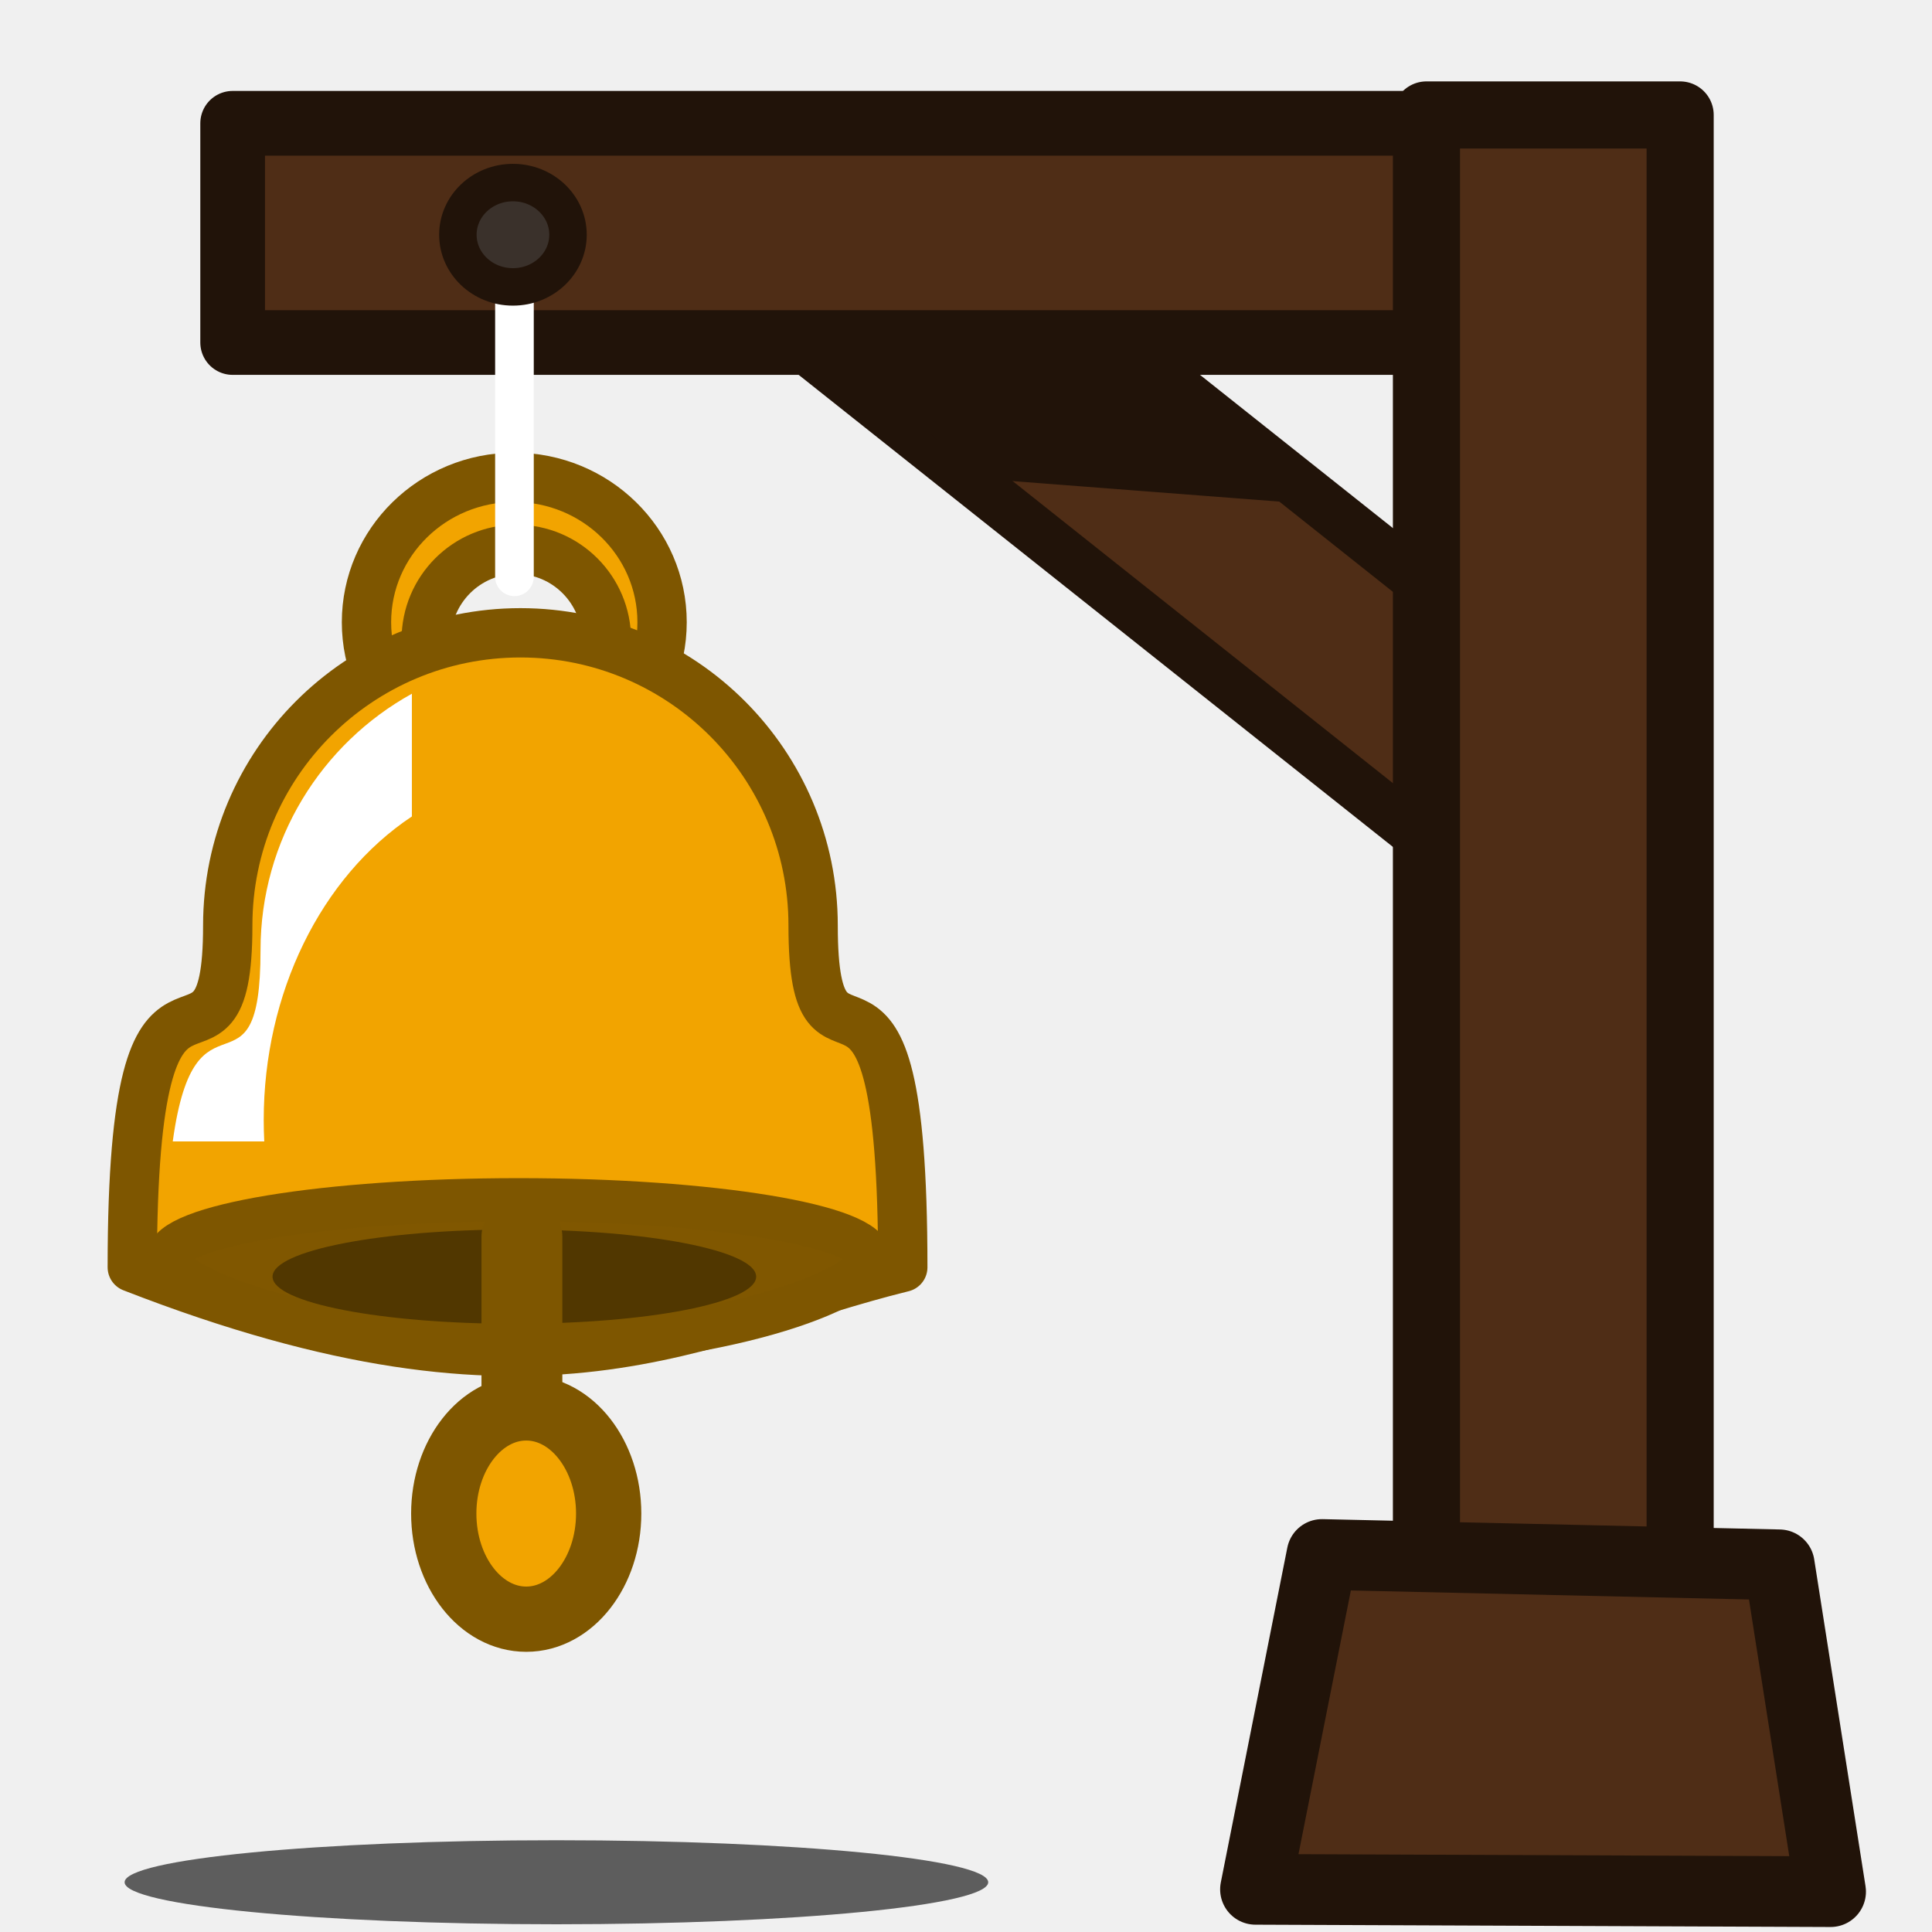
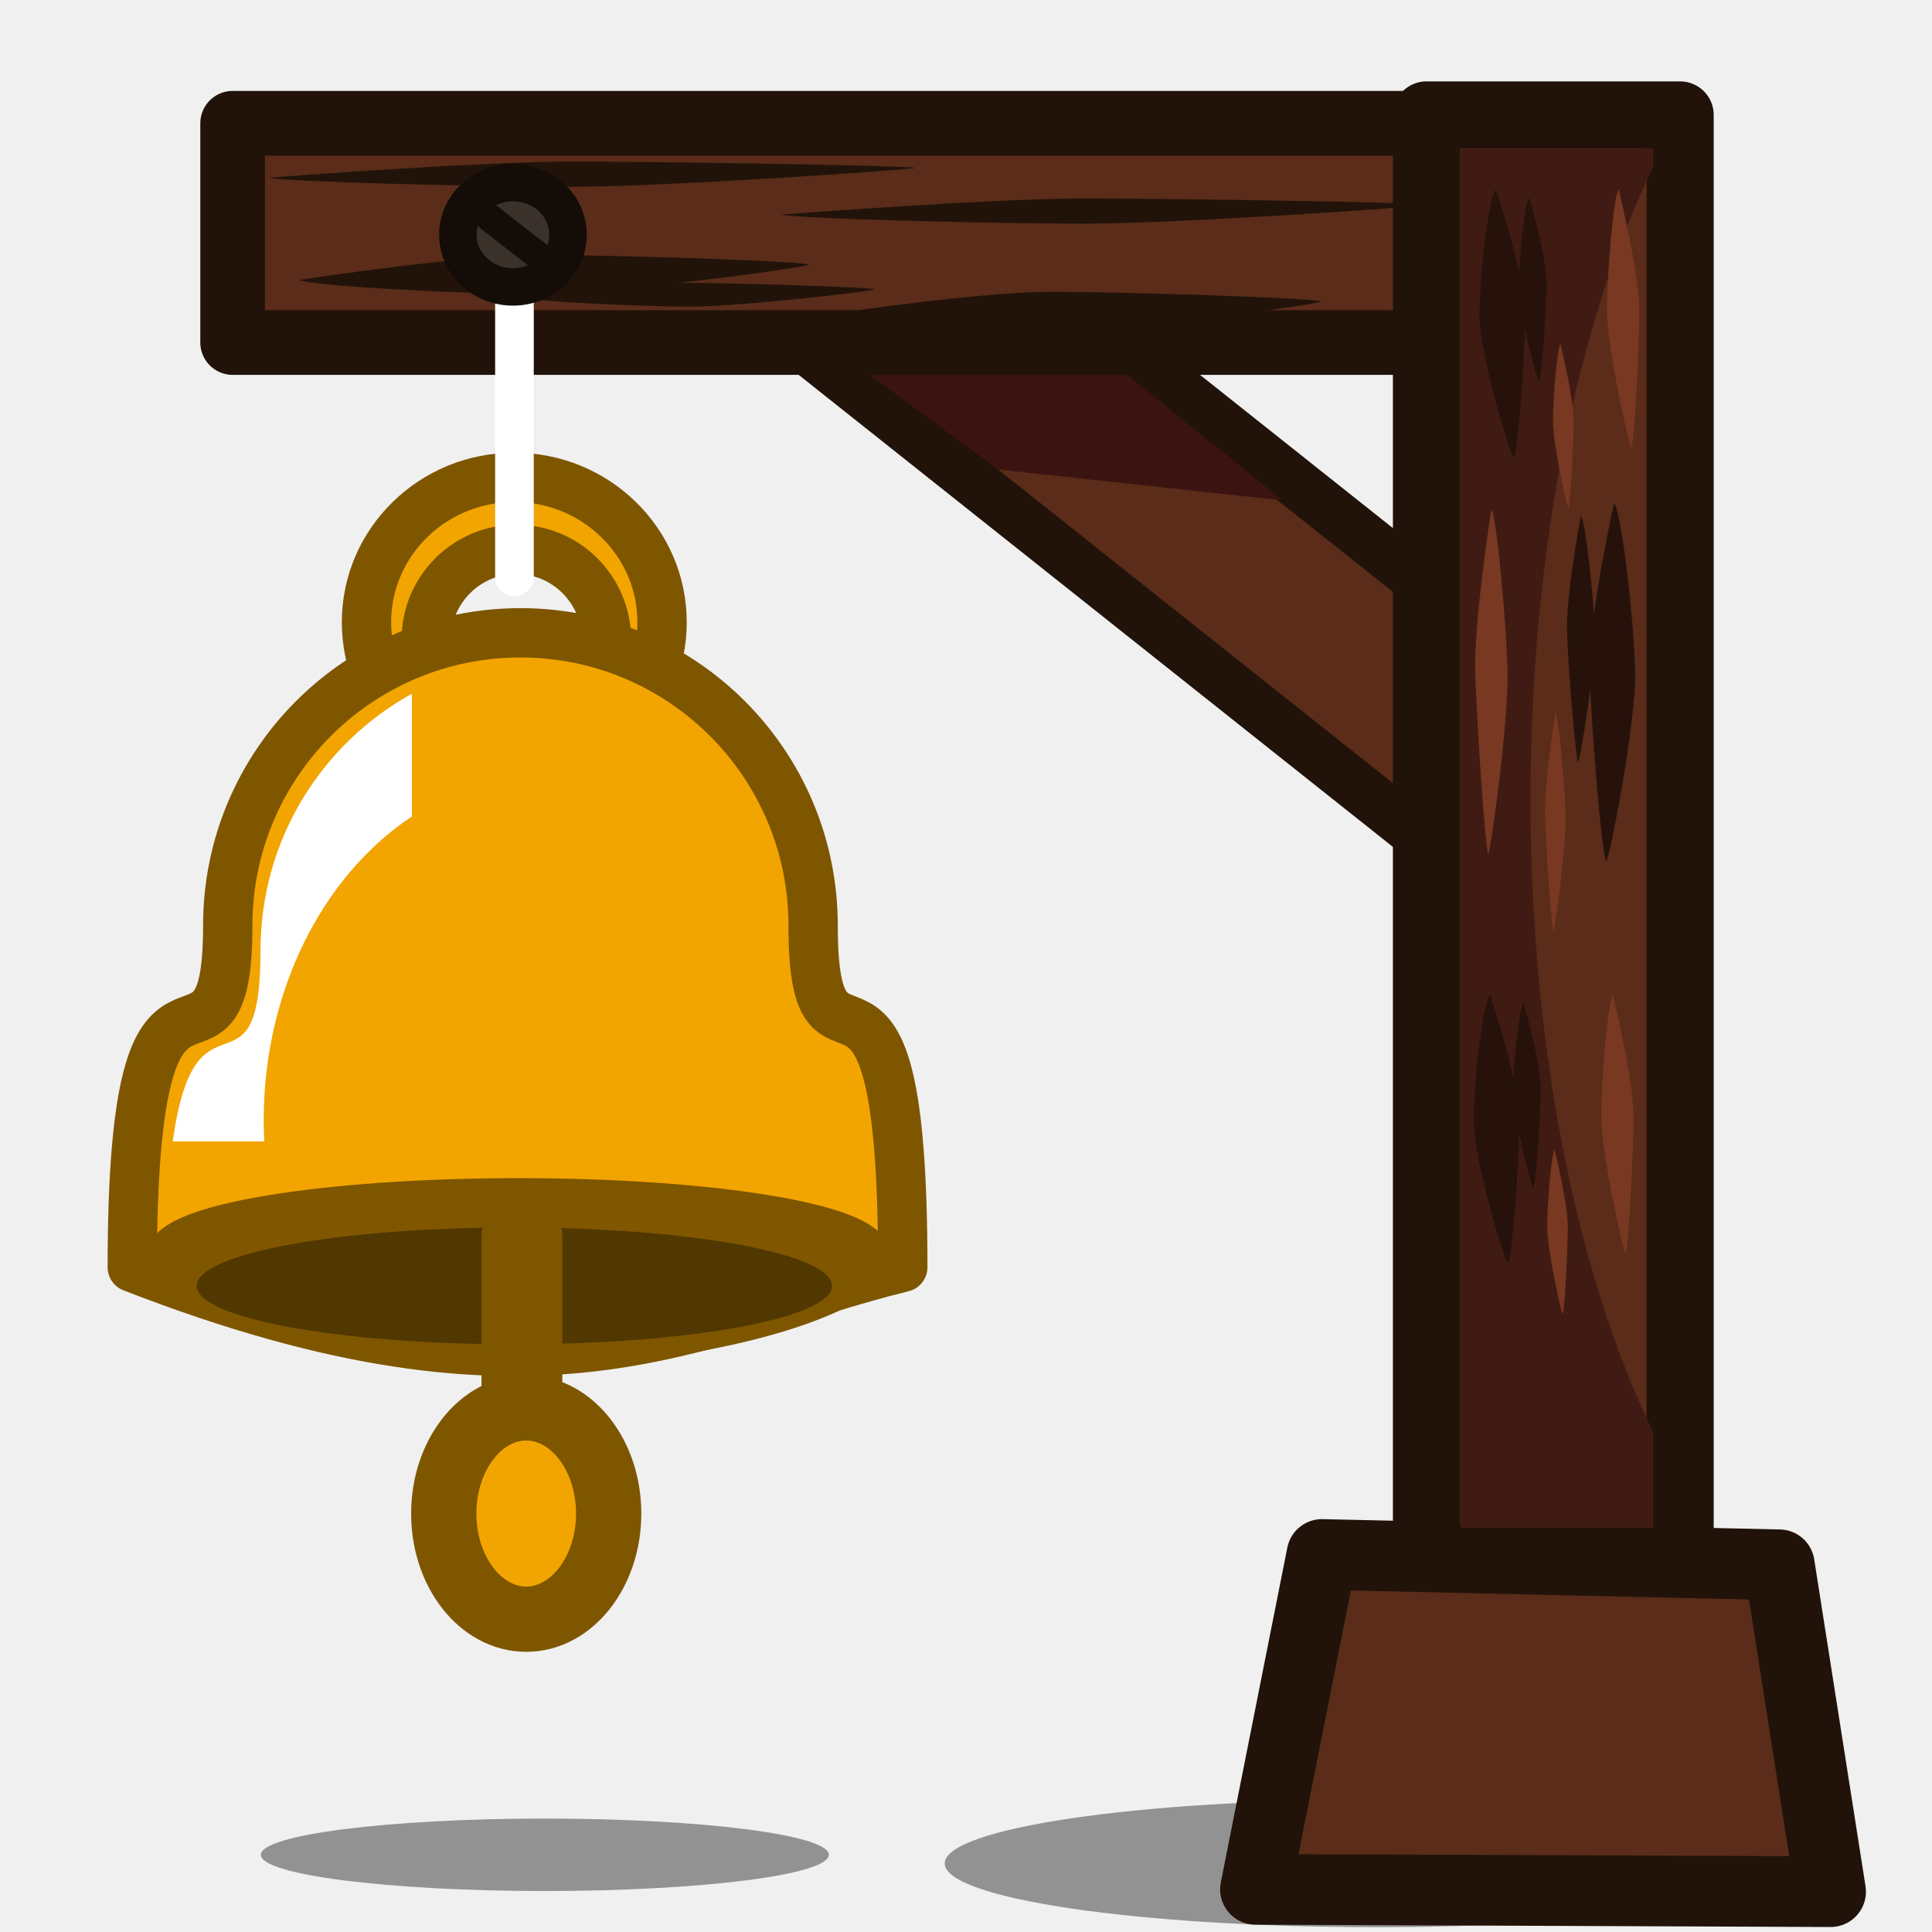
<svg xmlns="http://www.w3.org/2000/svg" width="377.953" height="377.953" viewBox="0 0 100 100" version="1.1" id="svg1" xml:space="preserve">
-   <defs id="defs1" />
+   <defs id="defs1">
+     <linearGradient id="linearGradient13895">
+       <stop style="stop-color:#000000;stop-opacity:1;" offset="0" id="stop13893" />
+     </linearGradient>
+     <filter style="color-interpolation-filters:sRGB;" id="filter14269" x="-0.312" y="-0.296" width="1.623" height="1.592">
+       <feGaussianBlur stdDeviation="0.205" result="blur" id="feGaussianBlur14263" />
+       <feComposite in="SourceGraphic" in2="blur" operator="in" result="composite1" id="feComposite14265" />
+       <feComposite in="composite1" in2="composite1" operator="in" result="composite2" id="feComposite14267" />
+     </filter>
+     <filter style="color-interpolation-filters:sRGB;" id="filter14269-5" x="-0.312" y="-0.296" width="1.623" height="1.592">
+       <feGaussianBlur stdDeviation="0.205" result="blur" id="feGaussianBlur14263-6" />
+       <feComposite in="SourceGraphic" in2="blur" operator="in" result="composite1" id="feComposite14265-2" />
+       <feComposite in="composite1" in2="composite1" operator="in" result="composite2" id="feComposite14267-9" />
+     </filter>
+   </defs>
  <g id="layer1">
-     <rect style="fill:#4f2d16;fill-opacity:1;stroke:#211309;stroke-width:2.584;stroke-linecap:round;stroke-linejoin:round;stroke-opacity:1;stroke-dasharray:none" id="rect7" width="50.037" height="10.337" x="40.216" y="-22.149" transform="rotate(38.46222)" />
-     <path id="rect15" style="fill:#211309;stroke:#211309;stroke-width:1.339;stroke-linecap:round;stroke-linejoin:round" transform="matrix(0.8014569,0.5980525,-0.6457048,0.7635872,0,0)" d="m 50.473,-20.582 17.742,0.447 -15.415,10.17 -9.779,-1.405 z" />
+     <ellipse style="fill:#000000;fill-opacity:0.394;stroke:none;stroke-width:3.145;stroke-linecap:round;stroke-linejoin:round;stroke-dasharray:none;stroke-opacity:1" id="ellipse1" cx="71.25" cy="96.45" rx="22.35" ry="3.3" />
+     <rect style="fill:#5a2c19;fill-opacity:1;stroke:#211309;stroke-width:2.584;stroke-linecap:round;stroke-linejoin:round;stroke-opacity:1;stroke-dasharray:none" id="rect7" width="50.037" height="10.337" x="40.216" y="-22.149" transform="rotate(38.46222)" />
+     <path id="rect15" style="fill:#3b1411;fill-opacity:1;stroke:none;stroke-width:1.339;stroke-linecap:round;stroke-linejoin:round" transform="matrix(0.8014569,0.5980525,-0.6457048,0.7635872,0,0)" d="m 49.637,-19.649 17.914,0.66 -12.294,7.542 -12.235,0.076 z" />
    <path id="path7" style="fill:#f2a400;fill-opacity:1;stroke:#7e5600;stroke-width:2.553;stroke-linecap:round;stroke-linejoin:round;stroke-opacity:1;stroke-dasharray:none" d="m 26.619,24.707 a 7.65,7.5 0 0 0 -7.65,7.5 7.65,7.5 0 0 0 7.65,7.5 7.65,7.5 0 0 0 7.65,-7.5 7.65,7.5 0 0 0 -7.65,-7.5 z m 0.106,3.728 a 4.664,4.674 0 0 1 4.664,4.673 4.664,4.674 0 0 1 -4.664,4.674 4.664,4.674 0 0 1 -4.664,-4.674 4.664,4.674 0 0 1 4.664,-4.673 z" />
-     <rect style="fill:#4f2d16;fill-opacity:1;stroke:#211309;stroke-width:3.348;stroke-linecap:round;stroke-linejoin:round;stroke-dasharray:none;stroke-opacity:1" id="rect6" width="69.047" height="11.348" x="12.042" y="6.381" />
-     <rect style="fill:#4f2d16;stroke:#211309;stroke-width:3.474;stroke-linecap:round;stroke-linejoin:round;stroke-opacity:1;fill-opacity:1;stroke-dasharray:none" id="rect5" width="13.131" height="83.983" x="73.833" y="5.95" />
-     <path id="path4" style="fill:#4f2d16;fill-opacity:1;stroke:#211309;stroke-width:3.658;stroke-linecap:round;stroke-linejoin:round;stroke-dasharray:none;stroke-opacity:1" d="m 68.426,80.459 23.67,0.535 2.656,16.918 -29.769,-0.12 z" />
+     <rect style="fill:#5a2c19;fill-opacity:1;stroke:#211309;stroke-width:3.348;stroke-linecap:round;stroke-linejoin:round;stroke-dasharray:none;stroke-opacity:1" id="rect6" width="69.047" height="11.348" x="12.042" y="6.381" />
+     <rect style="fill:#5a2c19;stroke:#211309;stroke-width:3.474;stroke-linecap:round;stroke-linejoin:round;stroke-opacity:1;fill-opacity:1;stroke-dasharray:none" id="rect5" width="13.131" height="83.983" x="73.833" y="5.95" />
+     <path id="path4" style="fill:#5a2c19;fill-opacity:1;stroke:#211309;stroke-width:3.658;stroke-linecap:round;stroke-linejoin:round;stroke-dasharray:none;stroke-opacity:1" d="m 68.426,80.459 23.67,0.535 2.656,16.918 -29.769,-0.12 z" />
    <path id="path6" style="fill:#f2a400;fill-opacity:1;stroke:#7e5600;stroke-width:2.553;stroke-linecap:round;stroke-linejoin:round;stroke-opacity:1;stroke-dasharray:none" d="m 26.938,32.754 c -8.367,1.2e-5 -15.15,6.783 -15.15,15.15 1.01e-4,10.064 -4.941,-2.298 -4.941,17.69 21.316,8.309 29.142,2.645 39.881,0 0,-20.016 -4.641,-7.599 -4.641,-17.69 2.74e-4,-8.367 -6.783,-15.15 -15.15,-15.15 z" />
    <path style="fill:none;fill-opacity:1;stroke:#ffffff;stroke-width:2;stroke-linecap:round;stroke-linejoin:round;stroke-dasharray:none;stroke-opacity:1" d="M 26.628,15.175 V 29.854" id="path9" />
-     <ellipse style="fill:#3a312b;fill-opacity:1;stroke:#211309;stroke-width:1.939;stroke-linecap:round;stroke-linejoin:round;stroke-dasharray:none;stroke-opacity:1" id="path8" cx="26.55" cy="12.15" rx="2.85" ry="2.7" />
+     <g id="g5" transform="matrix(1.16732,0,0,0.5002649,-22.47804,3.041948)" style="fill:#211309;fill-opacity:1">
+       <path id="path5" style="fill:#211309;fill-opacity:1;stroke-width:1.498;stroke-linecap:round" d="m 59.869,11.284 c -0.375,0.231 -11.2,1.963 -15.229,1.963 -4.029,0 -12.859,-0.525 -13.459,-0.946 1.106,-0.19 9.43,-1.66 13.459,-1.66 4.029,0 14.629,0.399 15.229,0.643 z" />
+       <path id="path7-2" style="fill:#211309;fill-opacity:1;stroke-width:1.659;stroke-linecap:round" d="m 55.144,21.294 c -0.296,0.359 -8.828,3.054 -12.004,3.054 -3.176,0 -10.136,-0.817 -10.609,-1.472 0.872,-0.296 7.433,-2.583 10.609,-2.583 3.176,0 11.531,0.62 12.004,1.001 z" />
+       <path id="path9-7" style="fill:#211309;fill-opacity:1;stroke-width:1.072;stroke-linecap:round" d="m 58.076,23.852 c -0.204,0.217 -6.083,1.812 -8.269,1.797 -2.186,-0.015 -6.974,-0.544 -7.297,-0.944 0.601,-0.176 5.122,-1.532 7.308,-1.517 2.186,0.015 7.934,0.432 8.259,0.665 z" />
+     </g>
+     <ellipse style="fill:#3a312b;fill-opacity:1;stroke:#130c07;stroke-width:1.939;stroke-linecap:round;stroke-linejoin:round;stroke-dasharray:none;stroke-opacity:1" id="path8" cx="26.55" cy="12.15" rx="2.85" ry="2.7" />
    <path id="path10" style="fill:#805700;stroke:#7e5600;stroke-width:2.233;stroke-linecap:round;stroke-linejoin:round;fill-opacity:1;stroke-opacity:1" d="m 45.003,65.1 c 3e-6,1.659 -8.021,4.541 -18.047,4.541 -10.026,0 -18.259,-2.882 -18.259,-4.541 7e-7,-1.659 8.127,-3.003 18.153,-3.003 10.026,0 18.153,1.344 18.153,3.003 z" />
-     <ellipse style="fill:#513700;fill-opacity:1;stroke:none;stroke-width:2.319;stroke-linecap:round;stroke-linejoin:round;stroke-dasharray:none;stroke-opacity:1" id="path12" cx="26.623" cy="66.079" rx="12.516" ry="2.44" />
+     <ellipse style="fill:#513700;fill-opacity:1;stroke:none;stroke-width:2.958;stroke-linecap:round;stroke-linejoin:round;stroke-dasharray:none;stroke-opacity:1" id="path12" cx="26.623" cy="66.556" rx="16.44" ry="3.023" />
    <path style="fill:none;fill-opacity:1;stroke:#7e5600;stroke-width:4.185;stroke-linecap:round;stroke-linejoin:round;stroke-dasharray:none;stroke-opacity:1" d="M 27.014,73.952 V 64.026" id="path11" />
    <ellipse style="fill:#f2a400;fill-opacity:1;stroke:#7e5600;stroke-width:3.378;stroke-linecap:round;stroke-linejoin:round;stroke-dasharray:none;stroke-opacity:1" id="ellipse11" cx="27.237" cy="-78.341" rx="4.268" ry="5.468" transform="scale(1,-1)" />
    <path id="path14" style="fill:#ffffff;fill-opacity:1;stroke:none;stroke-width:2.13;stroke-linecap:round;stroke-linejoin:round;stroke-opacity:1" d="M 21.319 35.907 C 16.648 38.488 13.485 43.464 13.485 49.178 C 13.485 57.489 10.115 50.505 8.942 59.079 L 13.678 59.079 A 14.775 17.925 0 0 1 13.65 57.975 A 14.775 17.925 0 0 1 21.319 42.259 L 21.319 35.907 z " />
-     <ellipse style="fill:#000000;fill-opacity:0.61;stroke:none;stroke-width:2.553;stroke-linecap:round;stroke-linejoin:round;stroke-dasharray:none;stroke-opacity:1" id="path1" cx="28.8" cy="97.425" rx="22.35" ry="2.175" />
+     <ellipse style="fill:#000000;fill-opacity:0.394;stroke:none;stroke-width:1.923;stroke-linecap:round;stroke-linejoin:round;stroke-dasharray:none;stroke-opacity:1" id="path1" cx="28.2" cy="96.004" rx="14.7" ry="1.875" />
+     <path style="fill:#3b1411;fill-opacity:1;stroke:#130c07;stroke-width:1.441;stroke-linecap:round;stroke-opacity:1;stroke-dasharray:none" d="m 24.448,10.554 c 0.106,0.133 4.269,3.341 4.269,3.341" id="path2" />
+     <path id="rect2" style="fill:#3f1b13;fill-opacity:1;stroke:none;stroke-width:2.792;stroke-linecap:round;stroke-linejoin:round;stroke-dasharray:none;stroke-opacity:1" d="M 75.588,7.699 V 79.082 h 9.981 V 74.119 A 18.614,43.509 0 0 1 79.216,41.383 18.614,43.509 0 0 1 85.569,8.648 V 7.699 Z" />
+     <g id="g23" transform="translate(-22.5,-5.1)">
+       <path id="path10-0" style="fill:#783821;fill-opacity:1;stroke-width:0.82;stroke-linecap:round" d="m 106.94,28.281 c -0.149,-0.175 -1.263,-5.22 -1.263,-7.097 0,-1.878 0.338,-5.993 0.608,-6.273 0.122,0.516 1.068,4.395 1.068,6.273 0,1.878 -0.256,6.818 -0.414,7.097 z" />
+       <path id="path13" style="fill:#26120b;fill-opacity:1;stroke-width:0.991;stroke-linecap:round" d="m 100.855,28.791 c -0.209,-0.181 -1.778,-5.416 -1.778,-7.364 0,-1.948 0.475,-6.218 0.857,-6.508 0.172,0.535 1.504,4.56 1.504,6.508 0,1.948 -0.361,7.074 -0.583,7.364 z" />
+       <path id="path14-6" style="fill:#26120b;fill-opacity:1;stroke-width:0.641;stroke-linecap:round" d="m 102.16,24.884 c -0.126,-0.125 -1.055,-3.732 -1.046,-5.073 0.009,-1.341 0.317,-4.278 0.55,-4.477 0.102,0.369 0.892,3.142 0.883,4.483 -0.009,1.341 -0.251,4.867 -0.387,5.067 z" />
+       <path id="path17" style="fill:#783821;fill-opacity:1;stroke-width:0.521;stroke-linecap:round" d="m 103.685,31.41 c -0.094,-0.111 -0.802,-3.316 -0.802,-4.508 0,-1.193 0.215,-3.807 0.387,-3.984 0.078,0.327 0.678,2.792 0.678,3.984 0,1.193 -0.163,4.331 -0.263,4.508 z" />
+     </g>
+     <g id="g22" transform="matrix(1.16732,0,0,0.5002649,4.038466,4.951136)" style="fill:#211309;fill-opacity:1">
+       <path id="path20" style="fill:#211309;fill-opacity:1;stroke-width:1.498;stroke-linecap:round" d="m 59.869,11.284 c -0.375,0.231 -11.2,1.963 -15.229,1.963 -4.029,0 -12.859,-0.525 -13.459,-0.946 1.106,-0.19 9.43,-1.66 13.459,-1.66 4.029,0 14.629,0.399 15.229,0.643 z" />
+       <path id="path21" style="fill:#211309;fill-opacity:1;stroke-width:1.659;stroke-linecap:round" d="m 55.144,21.294 c -0.296,0.359 -8.828,3.054 -12.004,3.054 -3.176,0 -10.136,-0.817 -10.609,-1.472 0.872,-0.296 7.433,-2.583 10.609,-2.583 3.176,0 11.531,0.62 12.004,1.001 z" />
+       <path id="path22" style="fill:#211309;fill-opacity:1;stroke-width:1.072;stroke-linecap:round" d="m 58.076,23.852 c -0.204,0.217 -6.083,1.812 -8.269,1.797 -2.186,-0.015 -6.974,-0.544 -7.297,-0.944 0.601,-0.176 5.122,-1.532 7.308,-1.517 2.186,0.015 7.934,0.432 8.259,0.665 z" />
+     </g>
+     <g id="g26" transform="matrix(-0.9993099,0.04954885,0.03714453,1.333027,182.849,1.214058)">
+       <path id="path23" style="fill:#783821;fill-opacity:1;stroke-width:0.82;stroke-linecap:round" d="m 106.94,28.281 c -0.149,-0.175 -1.263,-5.22 -1.263,-7.097 0,-1.878 0.338,-5.993 0.608,-6.273 0.122,0.516 1.068,4.395 1.068,6.273 0,1.878 -0.256,6.818 -0.414,7.097 z" />
+       <path id="path24" style="fill:#26120b;fill-opacity:1;stroke-width:0.991;stroke-linecap:round" d="m 100.855,28.791 c -0.209,-0.181 -1.778,-5.416 -1.778,-7.364 0,-1.948 0.475,-6.218 0.857,-6.508 0.172,0.535 1.504,4.56 1.504,6.508 0,1.948 -0.361,7.074 -0.583,7.364 z" />
+       <path id="path25" style="fill:#26120b;fill-opacity:1;stroke-width:0.641;stroke-linecap:round" d="m 102.16,24.884 c -0.126,-0.125 -1.055,-3.732 -1.046,-5.073 0.009,-1.341 0.317,-4.278 0.55,-4.477 0.102,0.369 0.892,3.142 0.883,4.483 -0.009,1.341 -0.251,4.867 -0.387,5.067 z" />
+       <path id="path26" style="fill:#783821;fill-opacity:1;stroke-width:0.521;stroke-linecap:round" d="m 103.685,31.41 c -0.094,-0.111 -0.802,-3.316 -0.802,-4.508 0,-1.193 0.215,-3.807 0.387,-3.984 0.078,0.327 0.678,2.792 0.678,3.984 0,1.193 -0.163,4.331 -0.263,4.508 z" />
+     </g>
+     <g id="g30" transform="translate(-22.8,36.6)">
+       <path id="path27" style="fill:#783821;fill-opacity:1;stroke-width:0.82;stroke-linecap:round" d="m 106.94,28.281 c -0.149,-0.175 -1.263,-5.22 -1.263,-7.097 0,-1.878 0.338,-5.993 0.608,-6.273 0.122,0.516 1.068,4.395 1.068,6.273 0,1.878 -0.256,6.818 -0.414,7.097 z" />
+       <path id="path28" style="fill:#26120b;fill-opacity:1;stroke-width:0.991;stroke-linecap:round" d="m 100.855,28.791 c -0.209,-0.181 -1.778,-5.416 -1.778,-7.364 0,-1.948 0.475,-6.218 0.857,-6.508 0.172,0.535 1.504,4.56 1.504,6.508 0,1.948 -0.361,7.074 -0.583,7.364 z" />
+       <path id="path29" style="fill:#26120b;fill-opacity:1;stroke-width:0.641;stroke-linecap:round" d="m 102.16,24.884 c -0.126,-0.125 -1.055,-3.732 -1.046,-5.073 0.009,-1.341 0.317,-4.278 0.55,-4.477 0.102,0.369 0.892,3.142 0.883,4.483 -0.009,1.341 -0.251,4.867 -0.387,5.067 z" />
+       <path id="path30" style="fill:#783821;fill-opacity:1;stroke-width:0.521;stroke-linecap:round" d="m 103.685,31.41 c -0.094,-0.111 -0.802,-3.316 -0.802,-4.508 0,-1.193 0.215,-3.807 0.387,-3.984 0.078,0.327 0.678,2.792 0.678,3.984 0,1.193 -0.163,4.331 -0.263,4.508 z" />
+     </g>
  </g>
</svg>
